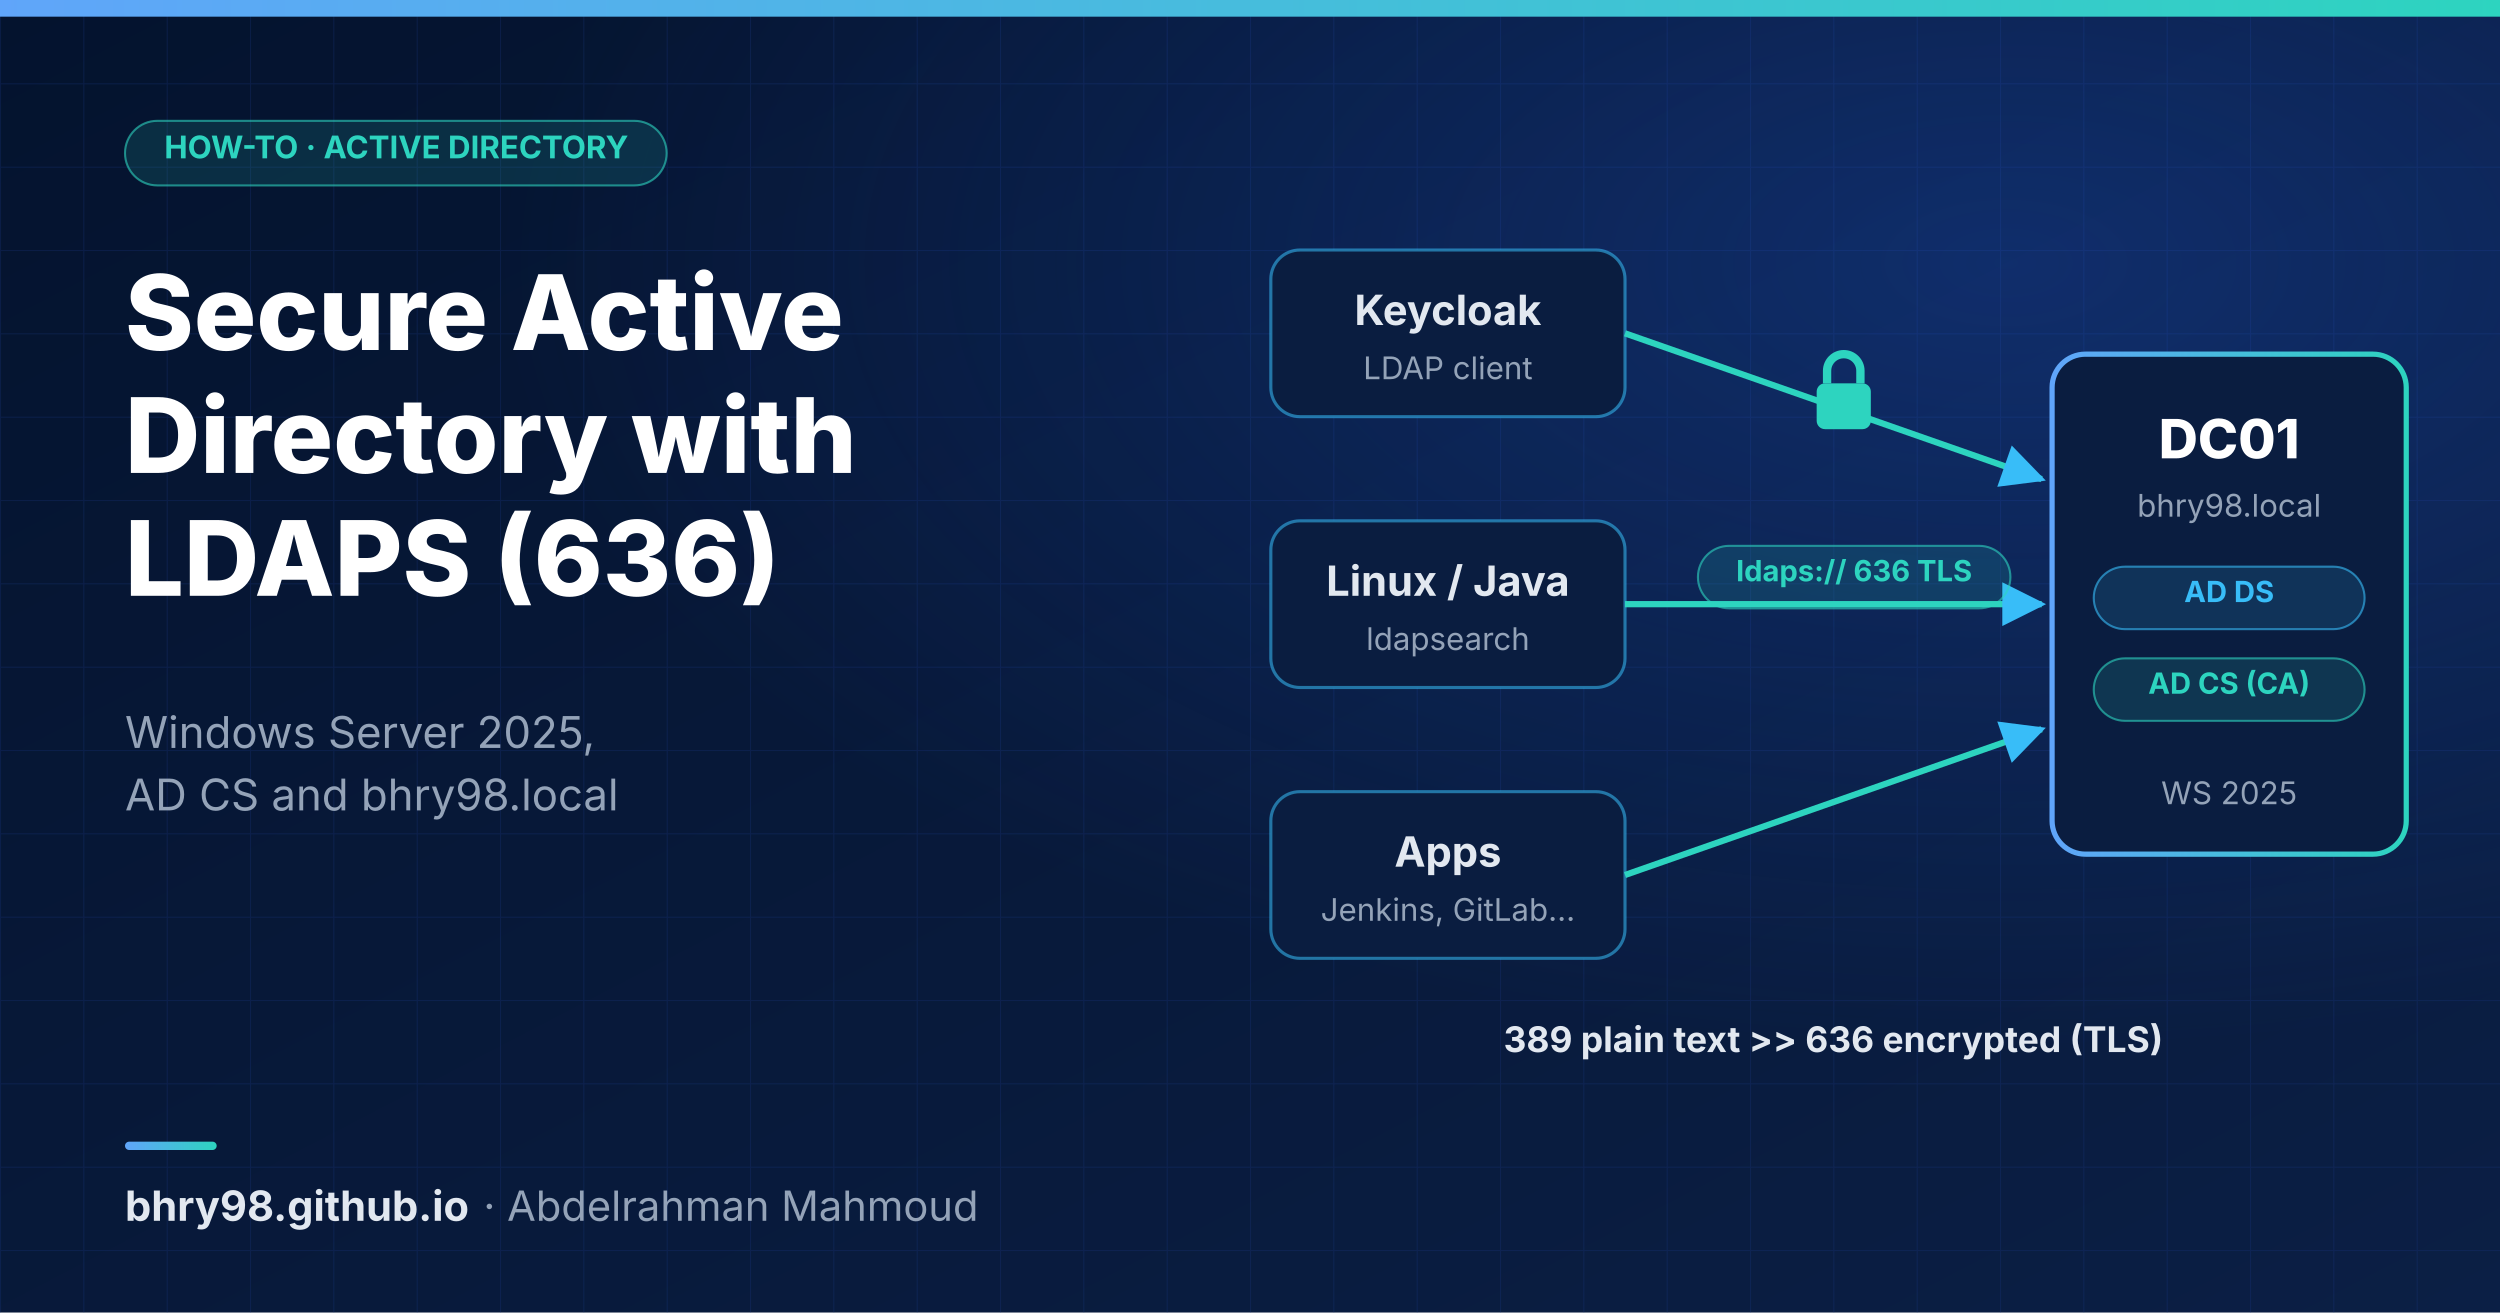
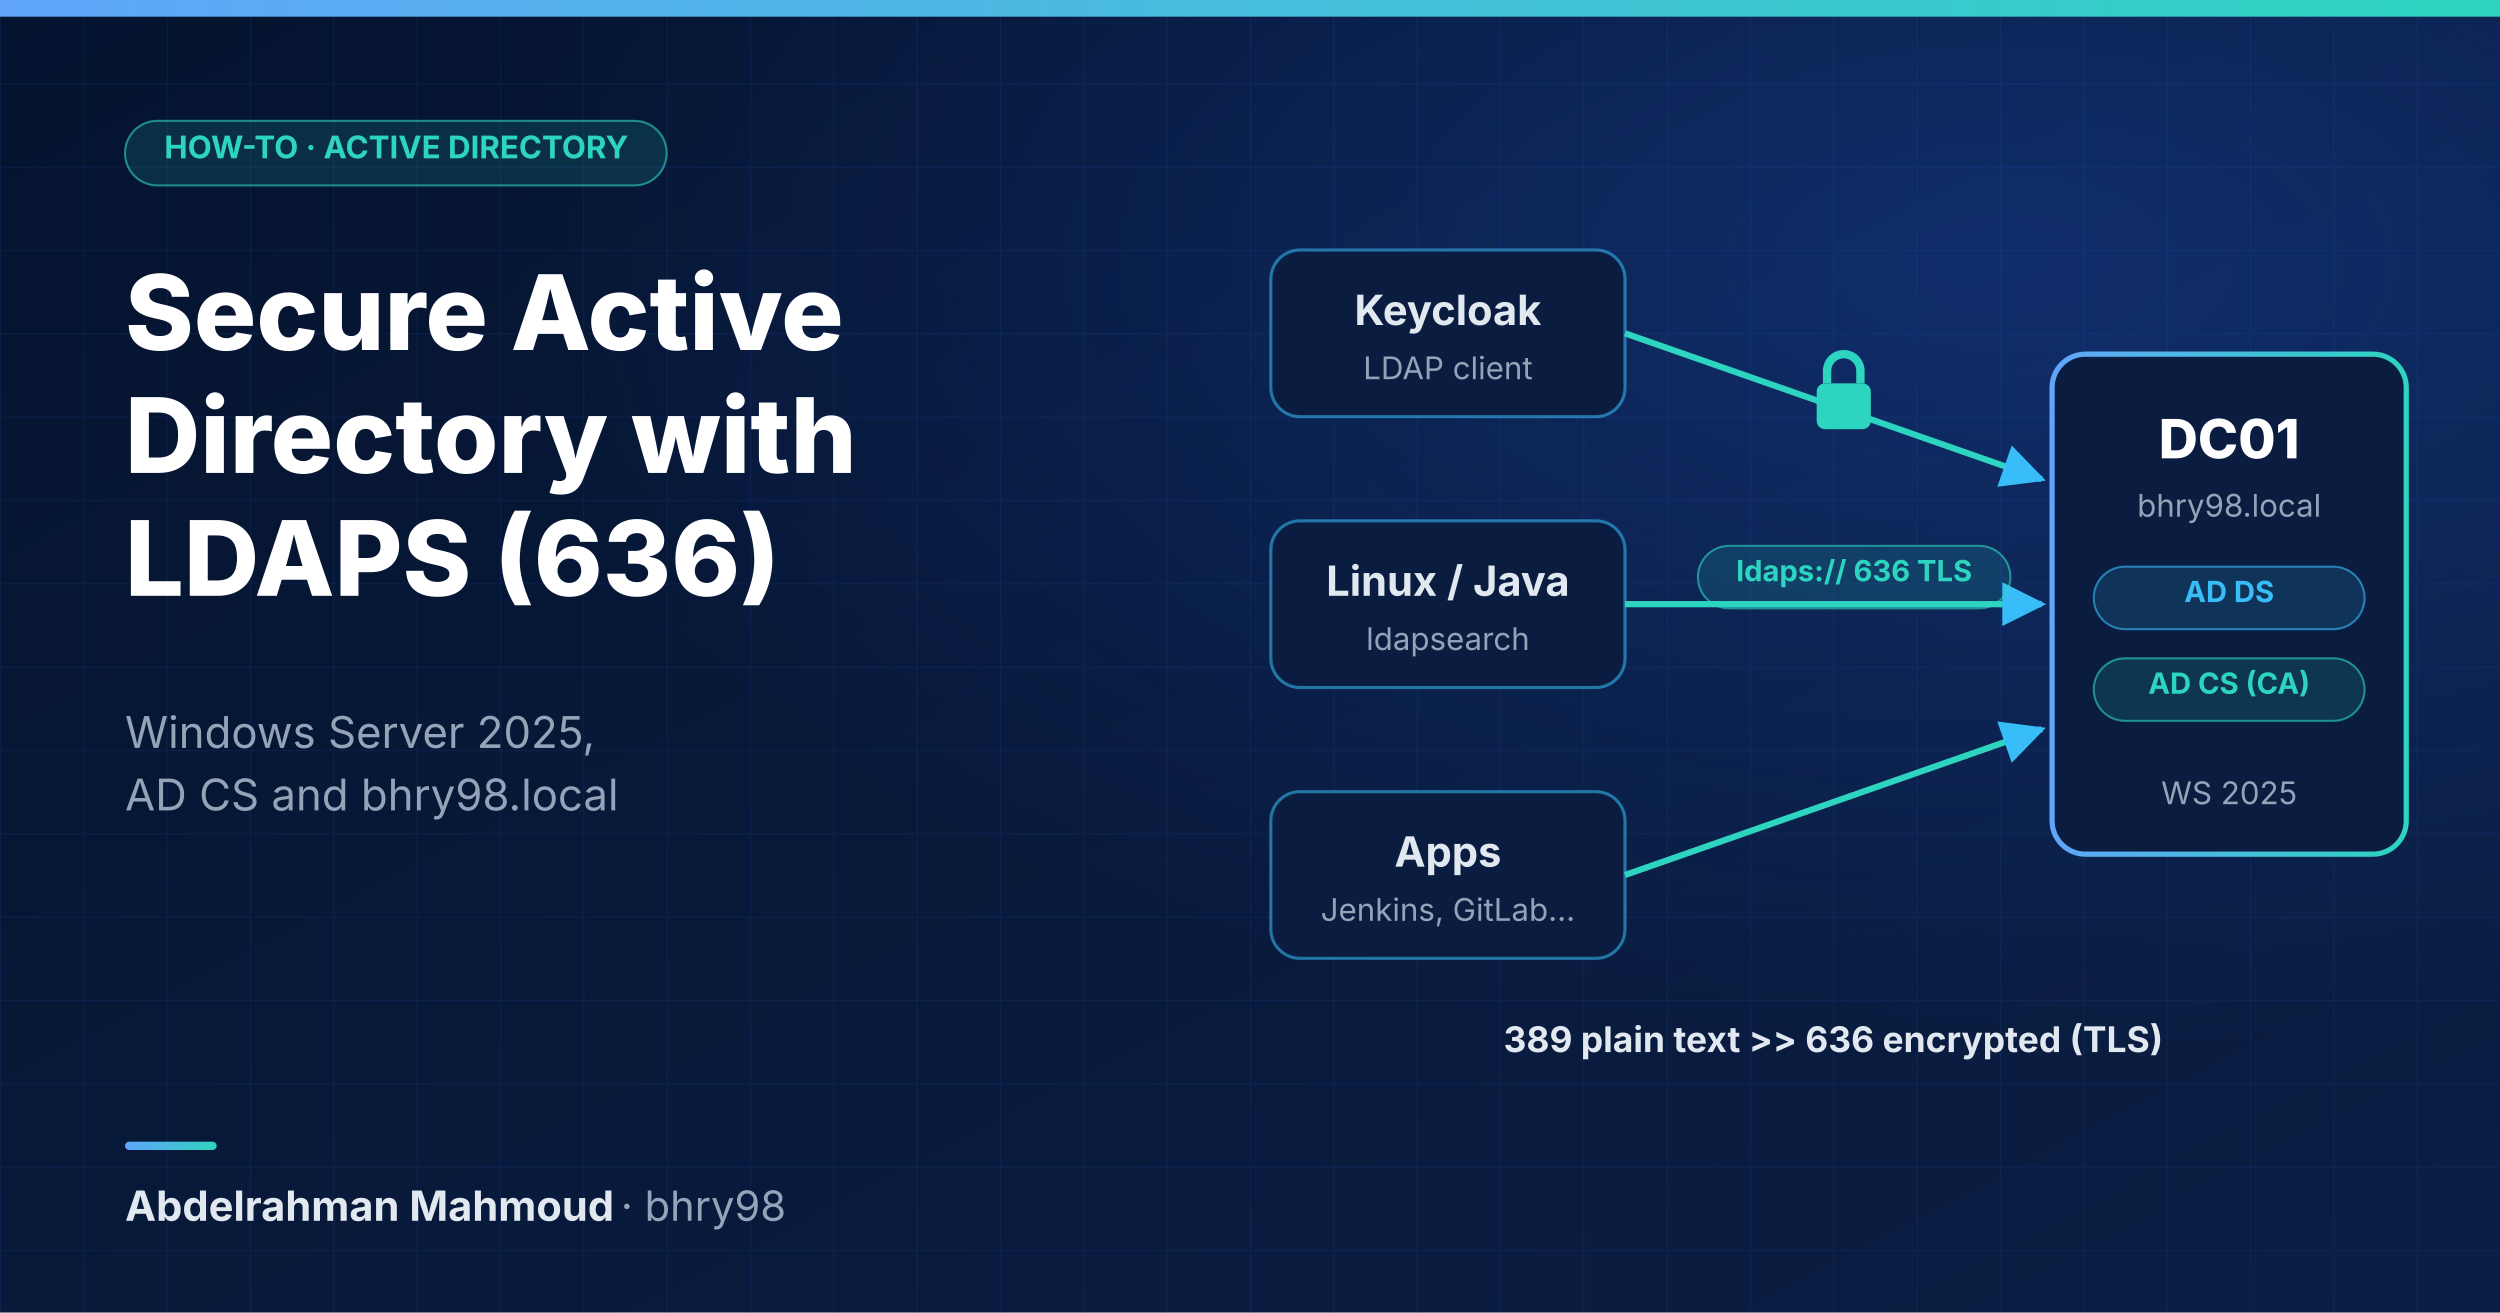
<svg xmlns="http://www.w3.org/2000/svg" width="1200" height="630" viewBox="0 0 1200 630" role="img" aria-labelledby="t d">
  <defs>
    <linearGradient id="bg" x1="0" y1="0" x2="1" y2="1">
      <stop offset="0" stop-color="#04132e" />
      <stop offset="1" stop-color="#0b1f45" />
    </linearGradient>
    <linearGradient id="brand" x1="0" y1="0" x2="1" y2="0">
      <stop offset="0" stop-color="#60a5fa" />
      <stop offset="1" stop-color="#2dd4bf" />
    </linearGradient>
    <radialGradient id="glow" cx="0.8" cy="0.2" r="0.6">
      <stop offset="0" stop-color="#2563eb" stop-opacity=".28" />
      <stop offset="1" stop-color="#2563eb" stop-opacity="0" />
    </radialGradient>
    <pattern id="grid" width="40" height="40" patternUnits="userSpaceOnUse">
      <path d="M40 0H0V40" fill="none" stroke="#1e3a8a" stroke-opacity=".25" />
    </pattern>
    <marker id="a" viewBox="0 0 10 10" refX="9" refY="5" markerWidth="7" markerHeight="7" orient="auto">
      <path d="M0 0L10 5L0 10z" fill="#38bdf8" />
    </marker>
  </defs>
  <rect width="1200" height="630" fill="url(#bg)" />
  <rect width="1200" height="630" fill="url(#grid)" />
  <rect width="1200" height="630" fill="url(#glow)" />
  <rect width="1200" height="8" fill="url(#brand)" />
  <rect x="60" y="58" width="260" height="31" rx="15.5" fill="#2dd4bf" fill-opacity=".14" stroke="#2dd4bf" stroke-opacity=".6" />
  <text x="190.25" y="76" font-size="15" fill="#2dd4bf" font-weight="700" text-anchor="middle" font-family="Inter, 'Segoe UI', 'DejaVu Sans', Roboto, Helvetica, Arial, sans-serif">HOW-TO · ACTIVE DIRECTORY</text>
  <text x="60" y="168" font-size="50" fill="#ffffff" font-weight="800" text-anchor="start" font-family="Inter, 'Segoe UI', 'DejaVu Sans', Roboto, Helvetica, Arial, sans-serif">Secure Active</text>
  <text x="60" y="227.0" font-size="50" fill="#ffffff" font-weight="800" text-anchor="start" font-family="Inter, 'Segoe UI', 'DejaVu Sans', Roboto, Helvetica, Arial, sans-serif">Directory with</text>
  <text x="60" y="286.0" font-size="50" fill="#ffffff" font-weight="800" text-anchor="start" font-family="Inter, 'Segoe UI', 'DejaVu Sans', Roboto, Helvetica, Arial, sans-serif">LDAPS (636)</text>
  <text x="60" y="359.0" font-size="21" fill="#94a3b8" font-weight="400" text-anchor="start" font-family="Inter, 'Segoe UI', 'DejaVu Sans', Roboto, Helvetica, Arial, sans-serif">Windows Server 2025,</text>
  <text x="60" y="389.0" font-size="21" fill="#94a3b8" font-weight="400" text-anchor="start" font-family="Inter, 'Segoe UI', 'DejaVu Sans', Roboto, Helvetica, Arial, sans-serif">AD CS and bhry98.local</text>
  <rect x="60" y="548" width="44" height="4" rx="2" fill="url(#brand)" />
-   <text x="60" y="586" font-size="20" fill="#e2e8f0" font-weight="700" text-anchor="start" font-family="Inter, 'Segoe UI', 'DejaVu Sans', Roboto, Helvetica, Arial, sans-serif">bhry98.github.io</text>
-   <text x="232" y="586" font-size="20" fill="#94a3b8" font-weight="400" text-anchor="start" font-family="Inter, 'Segoe UI', 'DejaVu Sans', Roboto, Helvetica, Arial, sans-serif">· Abdelrahman Mahmoud</text>
+   <text x="60" y="586" font-size="20" fill="#e2e8f0" font-weight="700" text-anchor="start" font-family="Inter, 'Segoe UI', 'DejaVu Sans', Roboto, Helvetica, Arial, sans-serif">Abdelrahman Mahmoud</text>
+   <text x="298" y="586" font-size="20" fill="#94a3b8" font-weight="400" text-anchor="start" font-family="Inter, 'Segoe UI', 'DejaVu Sans', Roboto, Helvetica, Arial, sans-serif">· bhry98</text>
  <g>
    <rect x="610" y="120" width="170" height="80" rx="14" fill="#0a1d40" stroke="#38bdf8" stroke-opacity=".55" stroke-width="1.5" />
    <text x="695.0" y="156.0" font-size="20" fill="#e2e8f0" font-weight="700" text-anchor="middle" font-family="Inter, 'Segoe UI', 'DejaVu Sans', Roboto, Helvetica, Arial, sans-serif">Keycloak</text>
    <text x="695.0" y="182.0" font-size="15" fill="#94a3b8" font-weight="400" text-anchor="middle" font-family="Inter, 'Segoe UI', 'DejaVu Sans', Roboto, Helvetica, Arial, sans-serif">LDAP client</text>
    <rect x="610" y="250" width="170" height="80" rx="14" fill="#0a1d40" stroke="#38bdf8" stroke-opacity=".55" stroke-width="1.5" />
    <text x="695.0" y="286.0" font-size="20" fill="#e2e8f0" font-weight="700" text-anchor="middle" font-family="Inter, 'Segoe UI', 'DejaVu Sans', Roboto, Helvetica, Arial, sans-serif">Linux / Java</text>
    <text x="695.0" y="312.0" font-size="15" fill="#94a3b8" font-weight="400" text-anchor="middle" font-family="Inter, 'Segoe UI', 'DejaVu Sans', Roboto, Helvetica, Arial, sans-serif">ldapsearch</text>
    <rect x="610" y="380" width="170" height="80" rx="14" fill="#0a1d40" stroke="#38bdf8" stroke-opacity=".55" stroke-width="1.5" />
    <text x="695.0" y="416.0" font-size="20" fill="#e2e8f0" font-weight="700" text-anchor="middle" font-family="Inter, 'Segoe UI', 'DejaVu Sans', Roboto, Helvetica, Arial, sans-serif">Apps</text>
    <text x="695.0" y="442.0" font-size="15" fill="#94a3b8" font-weight="400" text-anchor="middle" font-family="Inter, 'Segoe UI', 'DejaVu Sans', Roboto, Helvetica, Arial, sans-serif">Jenkins, GitLab…</text>
    <rect x="985" y="170" width="170" height="240" rx="16" fill="#0a1d40" stroke="url(#brand)" stroke-width="2.5" />
    <text x="1070" y="220" font-size="26" fill="#ffffff" font-weight="800" text-anchor="middle" font-family="Inter, 'Segoe UI', 'DejaVu Sans', Roboto, Helvetica, Arial, sans-serif">DC01</text>
    <text x="1070" y="248" font-size="15" fill="#94a3b8" font-weight="400" text-anchor="middle" font-family="Inter, 'Segoe UI', 'DejaVu Sans', Roboto, Helvetica, Arial, sans-serif">bhry98.local</text>
    <rect x="1005" y="272" width="130" height="30" rx="15.0" fill="#38bdf8" fill-opacity=".14" stroke="#38bdf8" stroke-opacity=".6" />
    <text x="1070.0" y="289" font-size="14" fill="#38bdf8" font-weight="700" text-anchor="middle" font-family="Inter, 'Segoe UI', 'DejaVu Sans', Roboto, Helvetica, Arial, sans-serif">AD DS</text>
    <rect x="1005" y="316" width="130" height="30" rx="15.0" fill="#2dd4bf" fill-opacity=".14" stroke="#2dd4bf" stroke-opacity=".6" />
    <text x="1070.0" y="333" font-size="14" fill="#2dd4bf" font-weight="700" text-anchor="middle" font-family="Inter, 'Segoe UI', 'DejaVu Sans', Roboto, Helvetica, Arial, sans-serif">AD CS (CA)</text>
    <text x="1070" y="386" font-size="15" fill="#94a3b8" font-weight="400" text-anchor="middle" font-family="Inter, 'Segoe UI', 'DejaVu Sans', Roboto, Helvetica, Arial, sans-serif">WS 2025</text>
    <path d="M780 160 L980 230" stroke="#2dd4bf" stroke-width="3" fill="none" marker-end="url(#a)" />
    <path d="M780 290 H980" stroke="#2dd4bf" stroke-width="3" fill="none" marker-end="url(#a)" />
    <path d="M780 420 L980 350" stroke="#2dd4bf" stroke-width="3" fill="none" marker-end="url(#a)" />
    <rect x="815" y="262" width="150" height="30" rx="15.0" fill="#2dd4bf" fill-opacity=".14" stroke="#2dd4bf" stroke-opacity=".6" />
    <text x="890.0" y="279" font-size="14" fill="#2dd4bf" font-weight="700" text-anchor="middle" font-family="Inter, 'Segoe UI', 'DejaVu Sans', Roboto, Helvetica, Arial, sans-serif">ldaps:// 636  TLS</text>
    <g transform="translate(872,170)">
      <rect x="0" y="14" width="26" height="22" rx="4" fill="#2dd4bf" />
      <path d="M5 14 V8 a8 8 0 0 1 16 0 V14" stroke="#2dd4bf" stroke-width="4" fill="none" />
    </g>
    <text x="880" y="505" font-size="17" fill="#e2e8f0" font-weight="700" text-anchor="middle" font-family="Inter, 'Segoe UI', 'DejaVu Sans', Roboto, Helvetica, Arial, sans-serif">389 plain text  &gt;&gt;  636 encrypted (TLS)</text>
  </g>
</svg>
